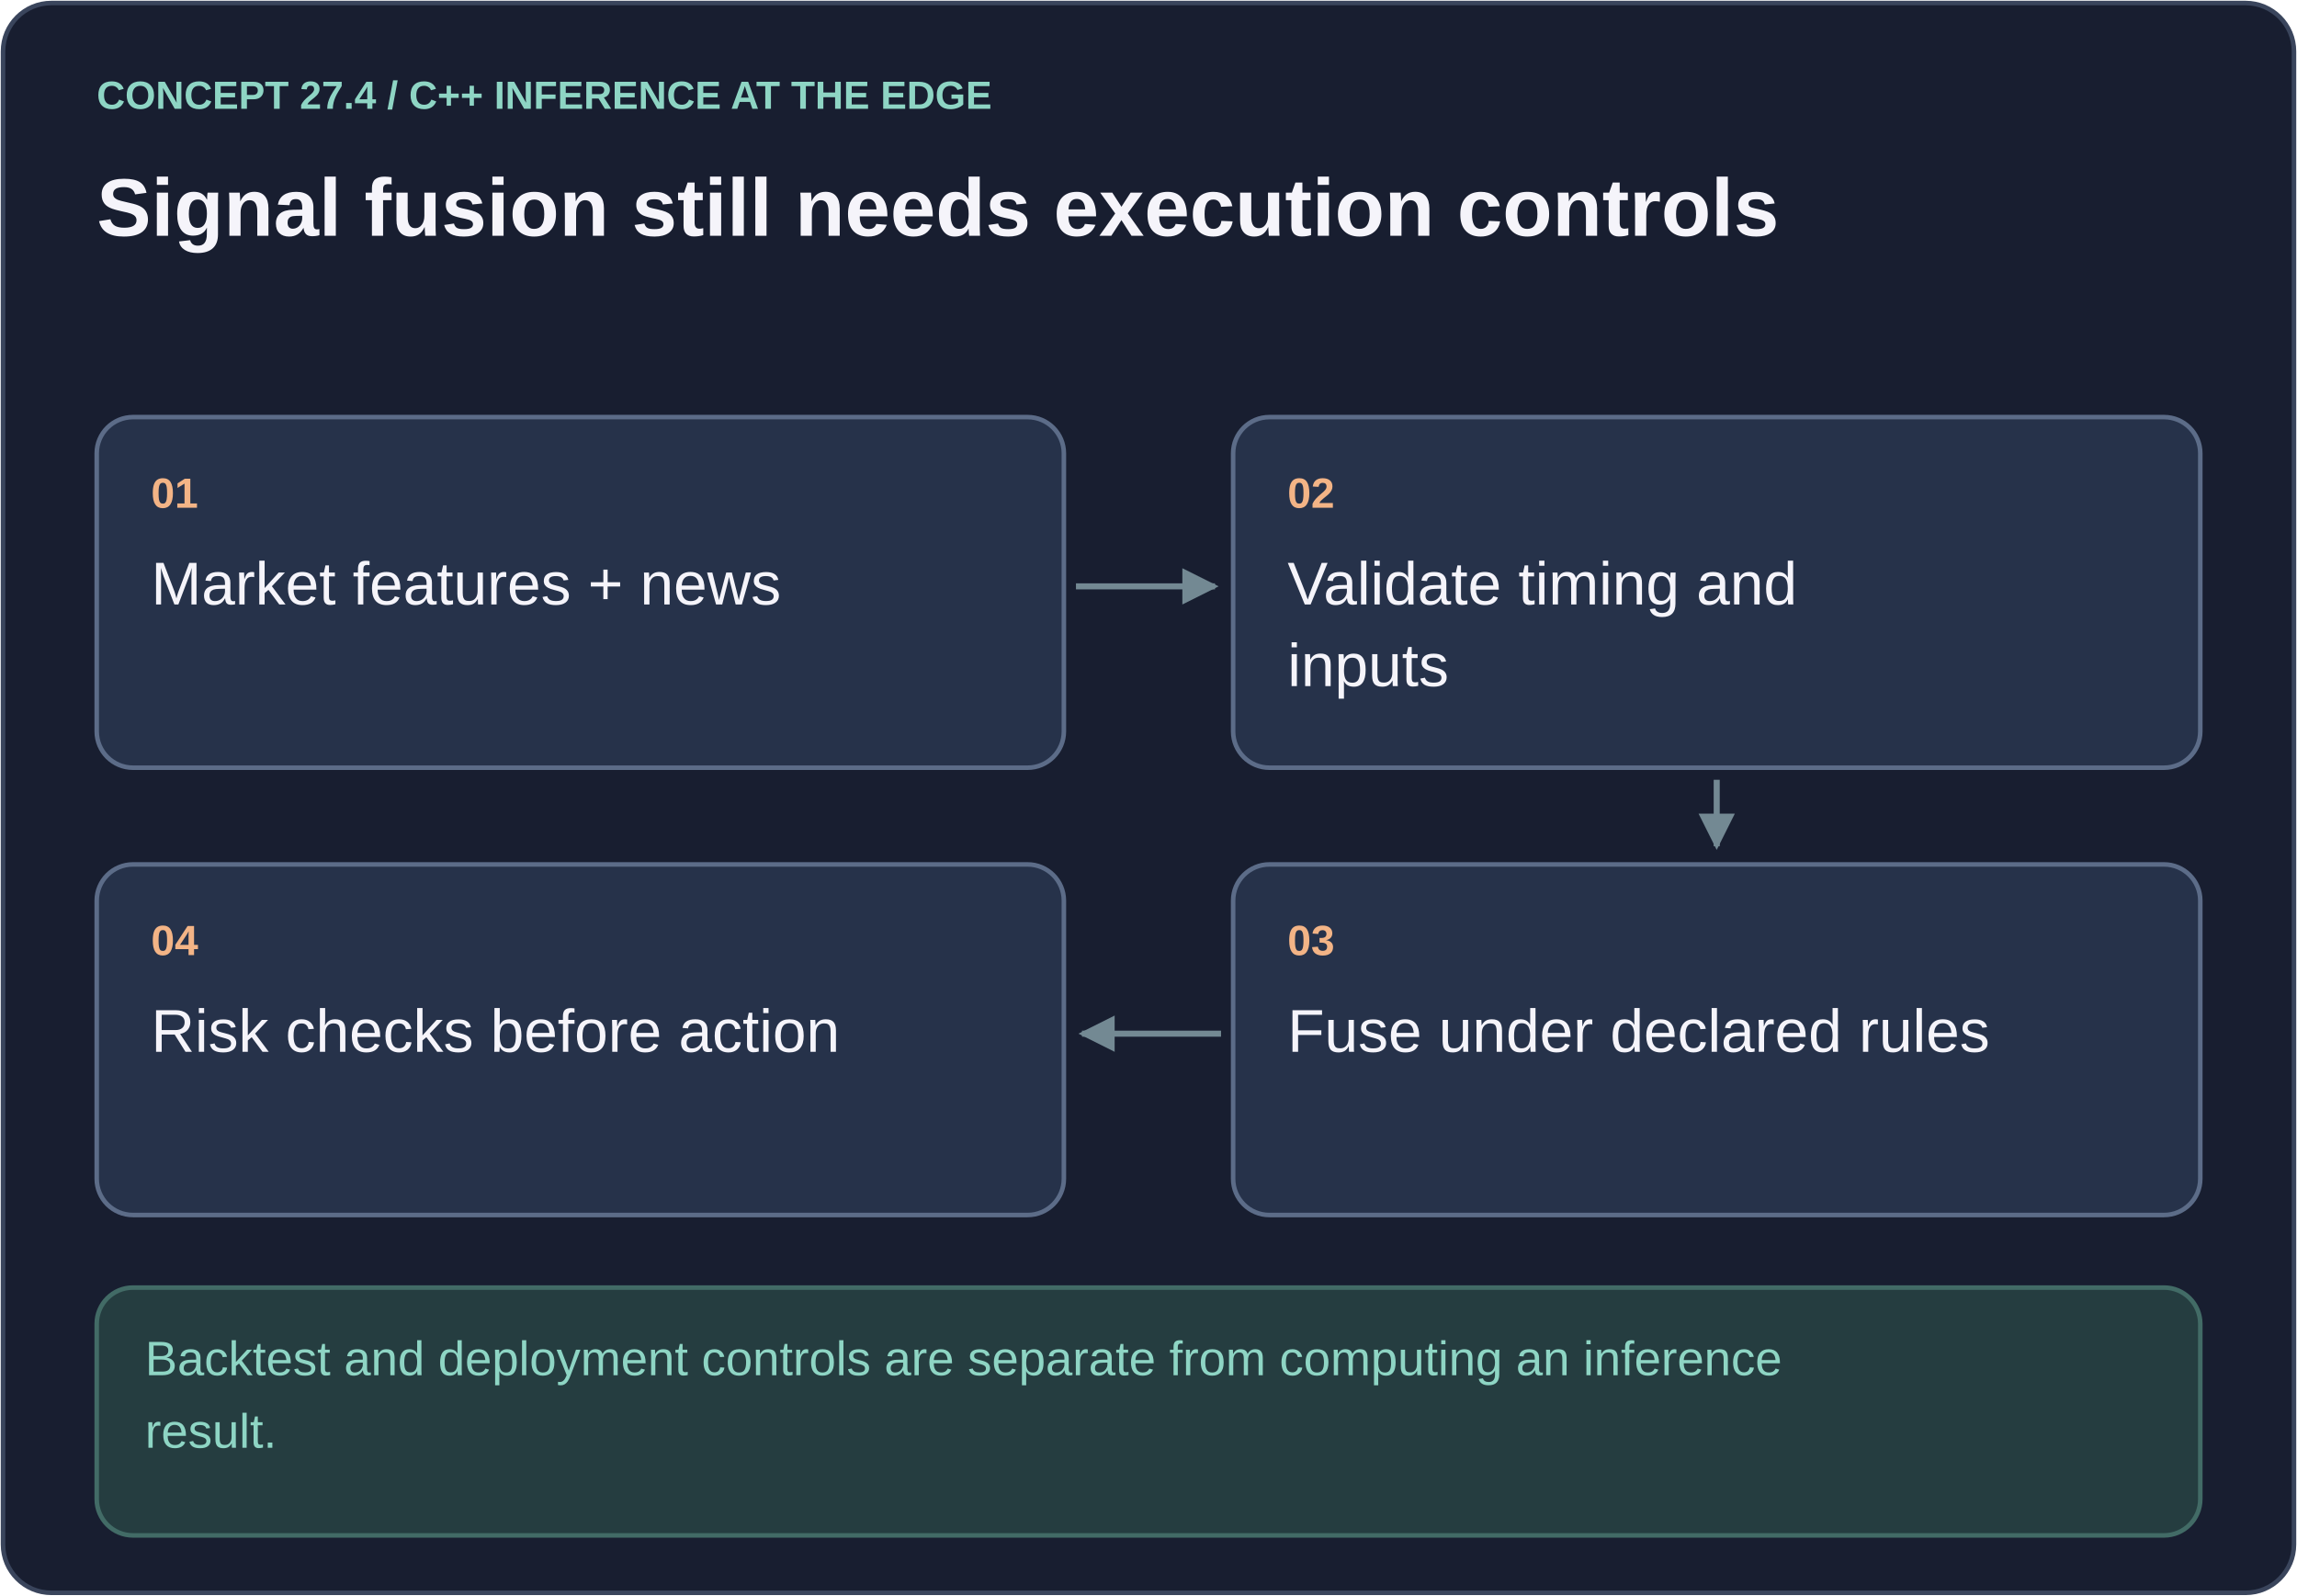
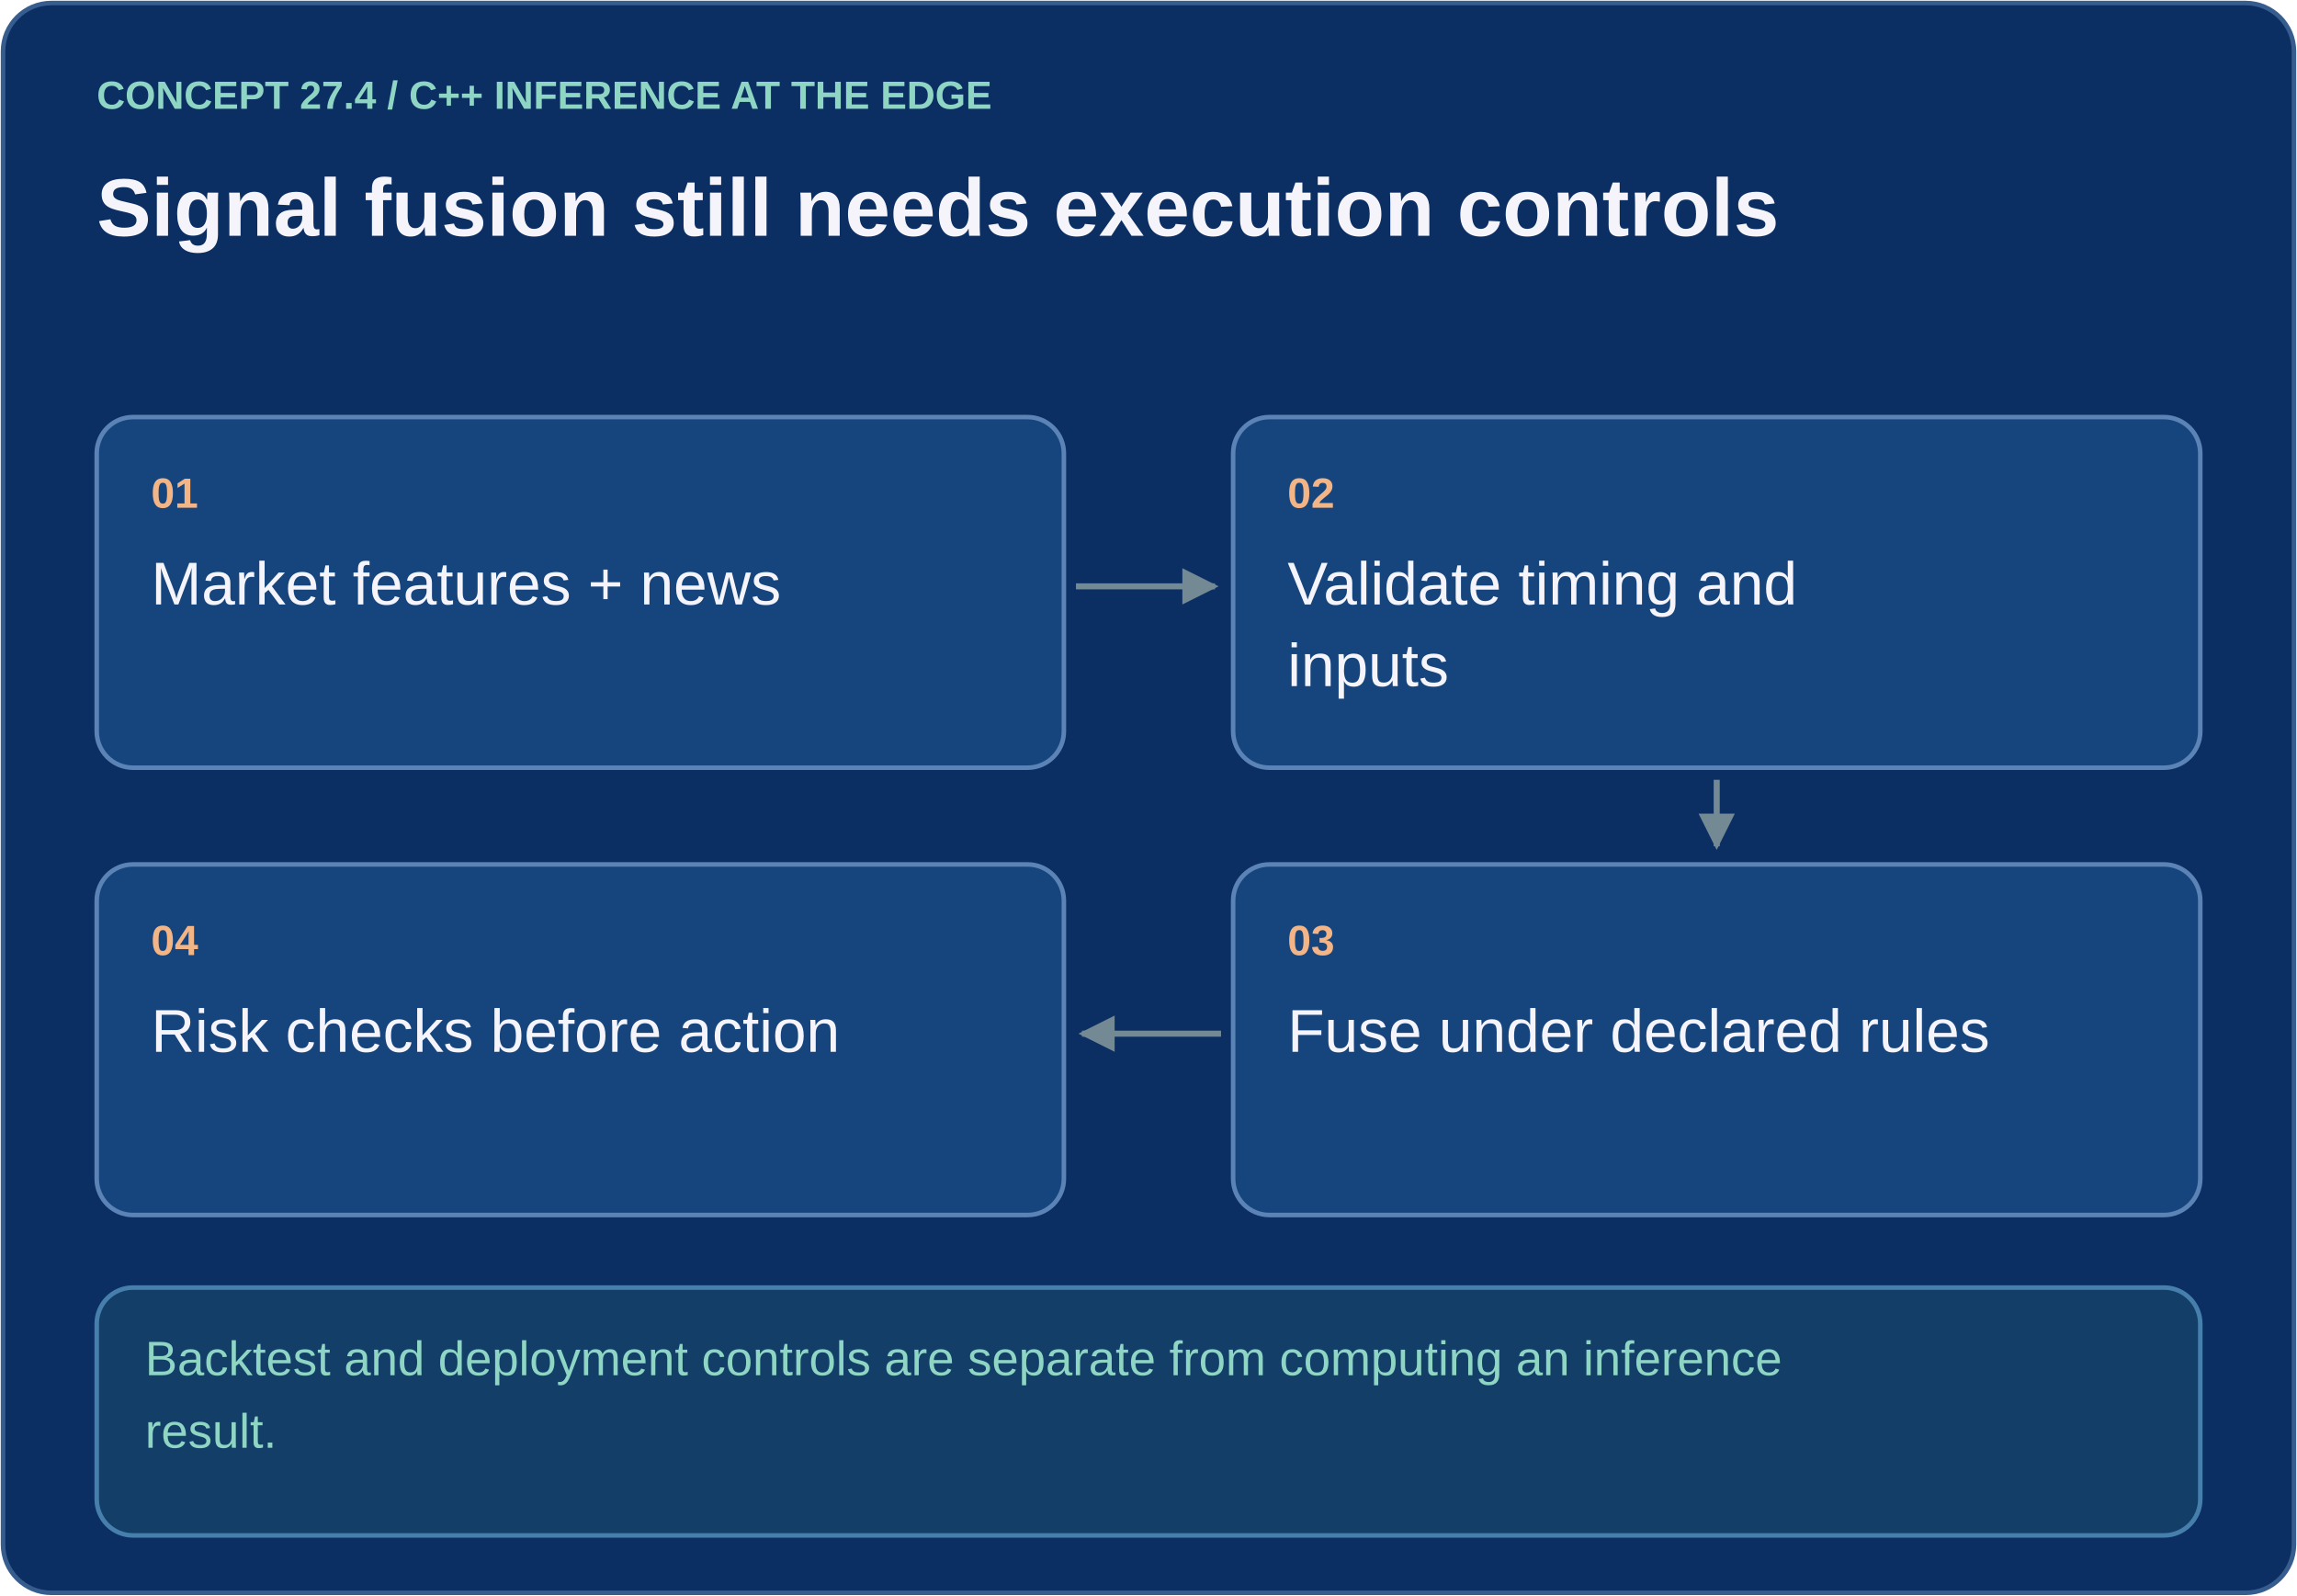
<svg xmlns="http://www.w3.org/2000/svg" width="760" height="528" viewBox="0 0 760 528" role="img" aria-labelledby="title desc">
  <defs>
    <marker id="arrow" viewBox="0 0 10 10" refX="9" refY="5" markerWidth="6" markerHeight="6" orient="auto-start-reverse">
      <path d="M0 0 L10 5 L0 10 Z" fill="#738993" />
    </marker>
  </defs>
  <g font-family="Arial, Helvetica, sans-serif">
-     <rect x="1" y="1" width="758" height="526" rx="16" fill="#181e30" stroke="#3a455c" stroke-width="1.5" />
+     <rect x="1" y="1" width="758" height="526" rx="16" fill="#0b2e63" stroke="#375d8e" stroke-width="1.5" />
    <text x="32" y="36" font-size="13" fill="#8ed5c4" font-weight="700" text-anchor="start">CONCEPT 27.4  /  C++ INFERENCE AT THE EDGE</text>
    <text x="32" y="78" font-size="27" fill="#f5f4fa" font-weight="600" text-anchor="start">Signal fusion still needs execution controls</text>
-     <rect x="32" y="138" width="320" height="116" rx="12" fill="#26324a" stroke="#5c6c88" stroke-width="1.5" />
+     <rect x="32" y="138" width="320" height="116" rx="12" fill="#16457e" stroke="#5b83b5" stroke-width="1.5" />
    <text x="50" y="168" font-size="14" fill="#f3b486" font-weight="700" text-anchor="start">01</text>
    <text x="50" y="200" font-size="20" fill="#f5f4fa" font-weight="500" text-anchor="start">Market features + news</text>
-     <rect x="408" y="138" width="320" height="116" rx="12" fill="#26324a" stroke="#5c6c88" stroke-width="1.5" />
+     <rect x="408" y="138" width="320" height="116" rx="12" fill="#16457e" stroke="#5b83b5" stroke-width="1.5" />
    <text x="426" y="168" font-size="14" fill="#f3b486" font-weight="700" text-anchor="start">02</text>
    <text x="426" y="200" font-size="20" fill="#f5f4fa" font-weight="500" text-anchor="start">Validate timing and</text>
    <text x="426" y="227" font-size="20" fill="#f5f4fa" font-weight="500" text-anchor="start">inputs</text>
-     <rect x="408" y="286" width="320" height="116" rx="12" fill="#26324a" stroke="#5c6c88" stroke-width="1.5" />
+     <rect x="408" y="286" width="320" height="116" rx="12" fill="#16457e" stroke="#5b83b5" stroke-width="1.5" />
    <text x="426" y="316" font-size="14" fill="#f3b486" font-weight="700" text-anchor="start">03</text>
    <text x="426" y="348" font-size="20" fill="#f5f4fa" font-weight="500" text-anchor="start">Fuse under declared rules</text>
-     <rect x="32" y="286" width="320" height="116" rx="12" fill="#26324a" stroke="#5c6c88" stroke-width="1.5" />
+     <rect x="32" y="286" width="320" height="116" rx="12" fill="#16457e" stroke="#5b83b5" stroke-width="1.5" />
    <text x="50" y="316" font-size="14" fill="#f3b486" font-weight="700" text-anchor="start">04</text>
    <text x="50" y="348" font-size="20" fill="#f5f4fa" font-weight="500" text-anchor="start">Risk checks before action</text>
    <path d="M356 194 L402 194" fill="none" stroke="#738993" stroke-width="2" marker-end="url(#arrow)" />
    <path d="M568 258 L568 280" fill="none" stroke="#738993" stroke-width="2" marker-end="url(#arrow)" />
    <path d="M404 342 L358 342" fill="none" stroke="#738993" stroke-width="2" marker-end="url(#arrow)" />
-     <rect x="32" y="426" width="696" height="82" rx="12" fill="#253d40" stroke="#426b66" stroke-width="1.5" />
+     <rect x="32" y="426" width="696" height="82" rx="12" fill="#123e68" stroke="#467fac" stroke-width="1.5" />
    <text x="48" y="455" font-size="16" fill="#8ed5c4" font-weight="400" text-anchor="start">Backtest and deployment controls are separate from computing an inference</text>
    <text x="48" y="479" font-size="16" fill="#8ed5c4" font-weight="400" text-anchor="start">result.</text>
  </g>
</svg>
